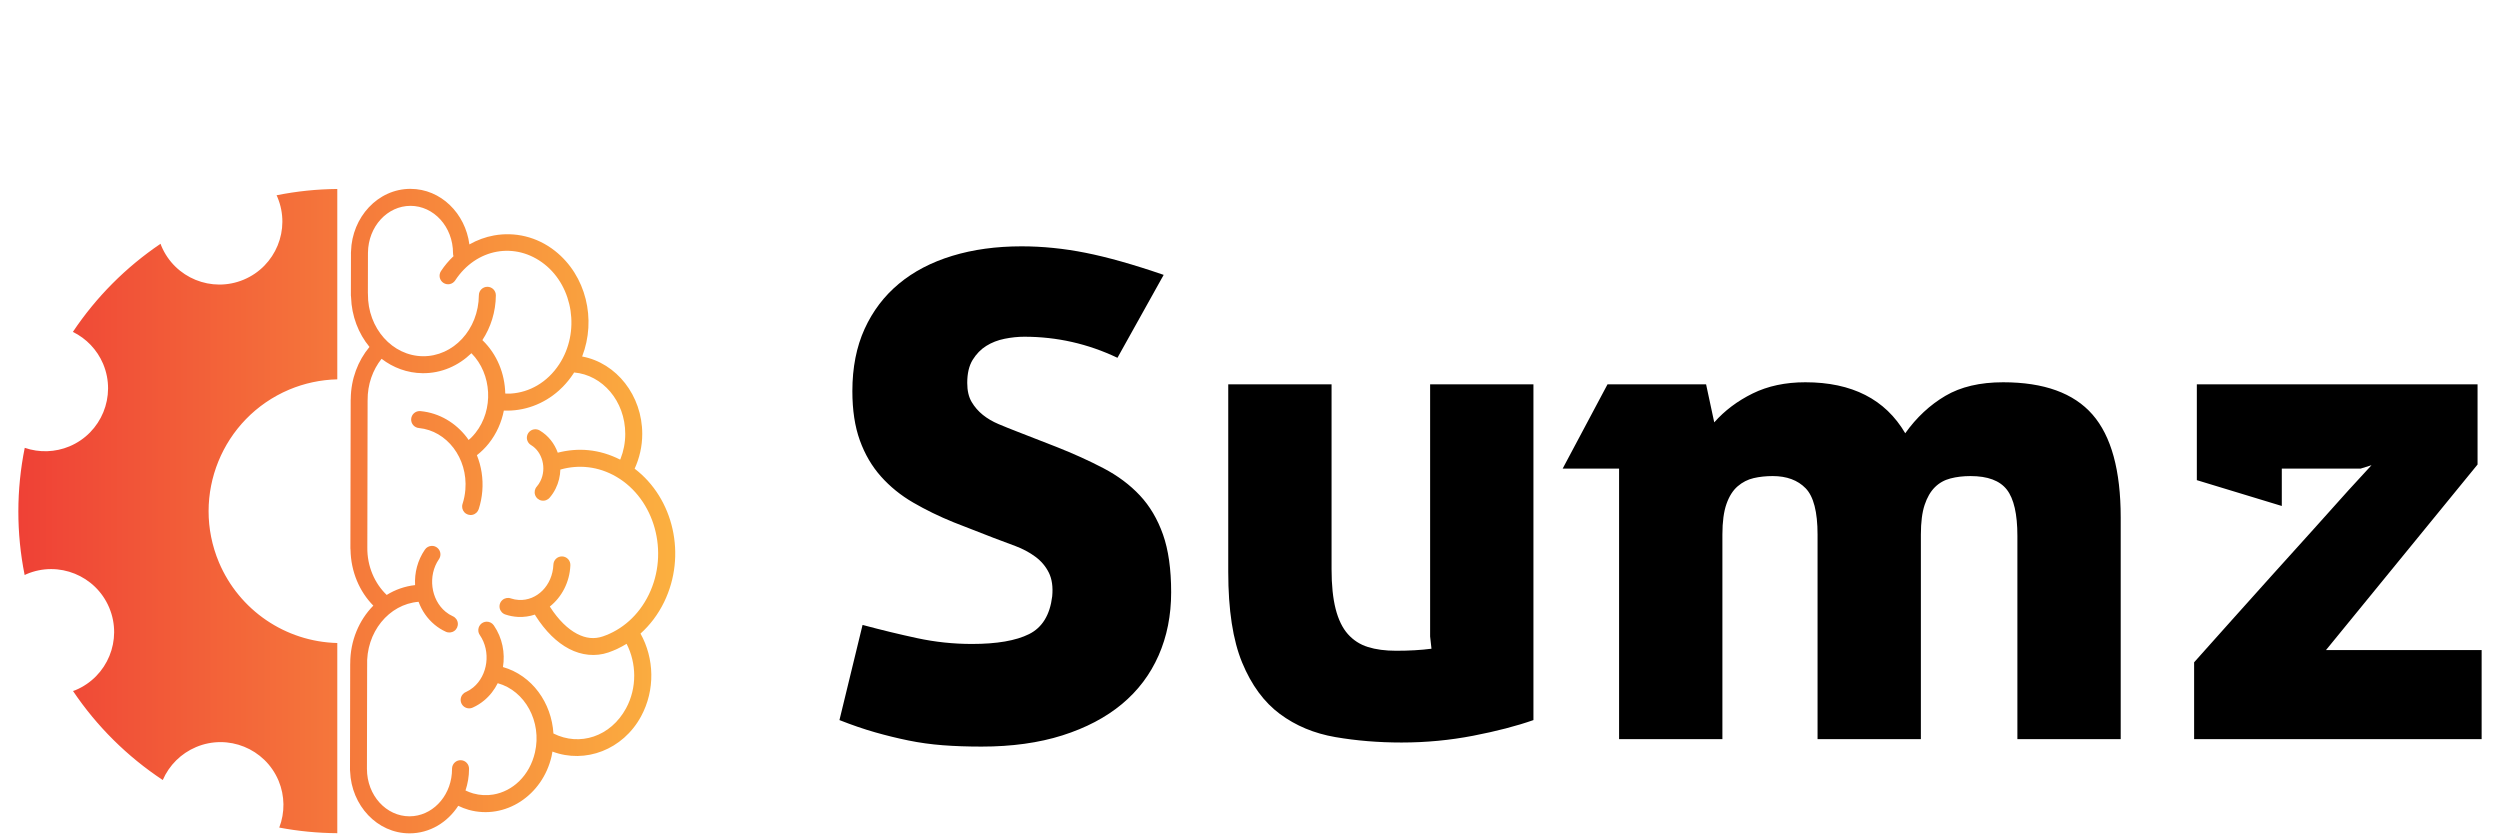
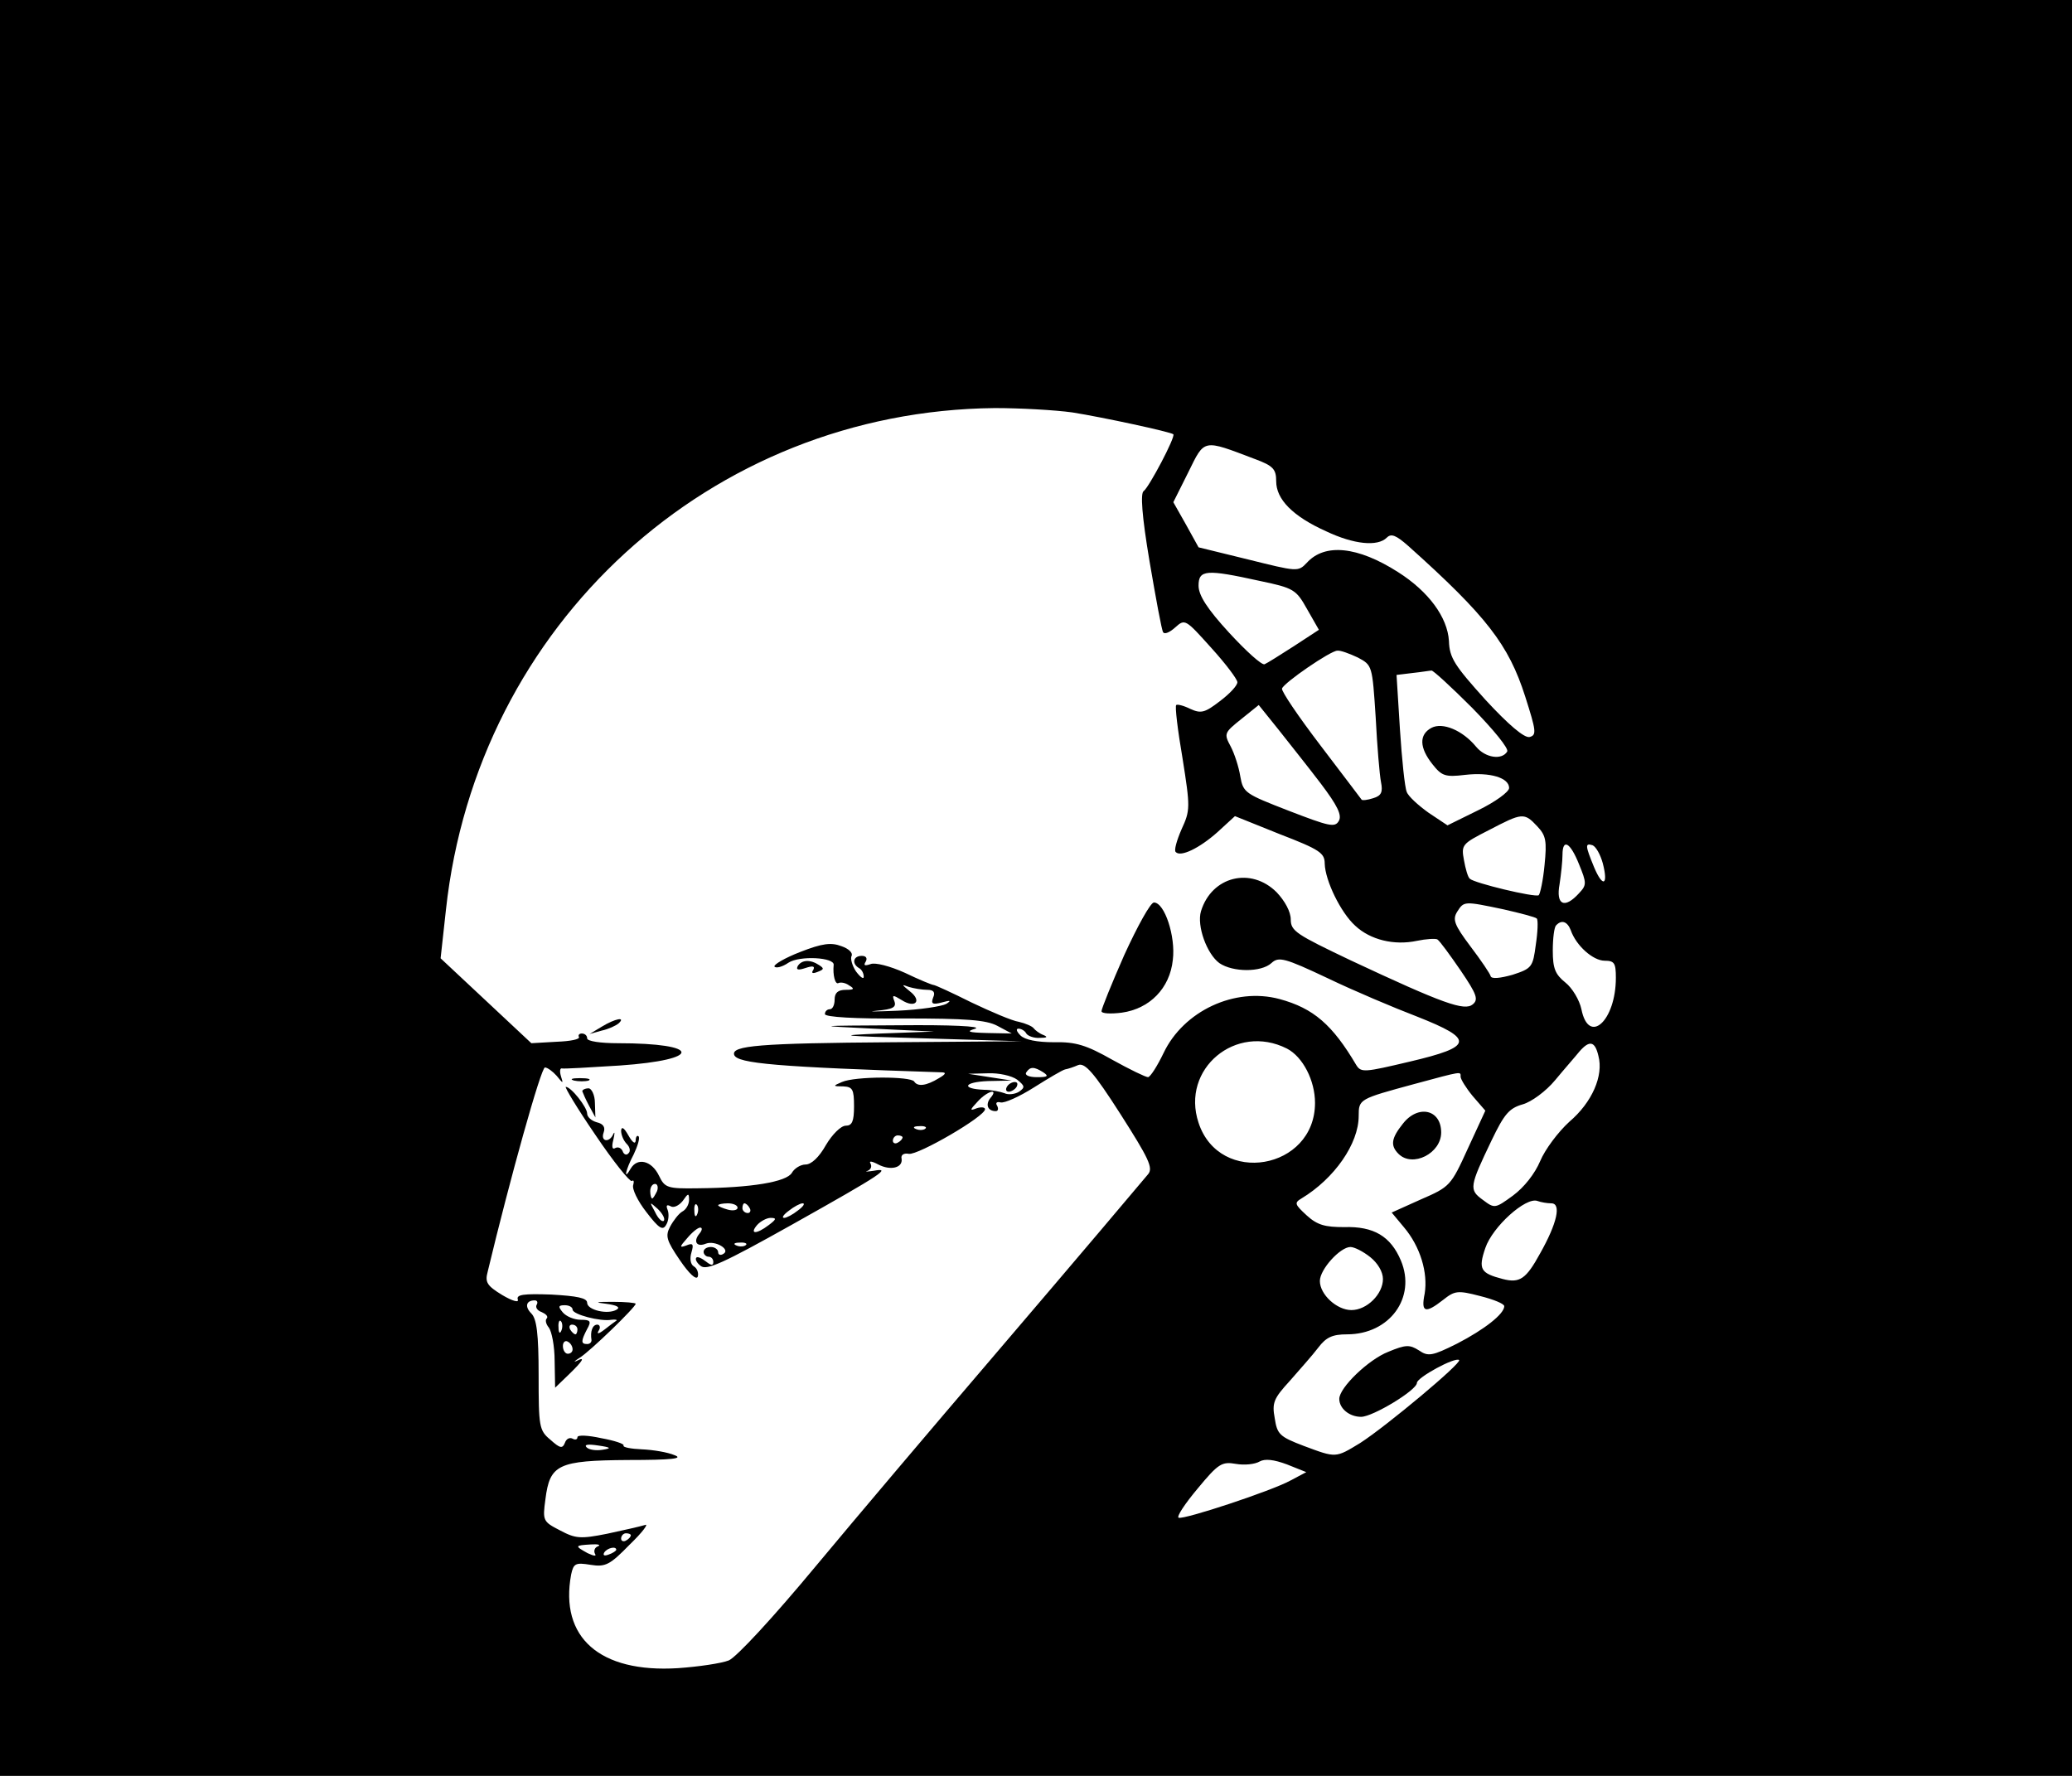
- <svg xmlns="http://www.w3.org/2000/svg" width="90" height="30" viewBox="0 0 300 101.491" class="css-1j8o68f" version="1.1" id="svg12">
-   <defs id="SvgjsDefs10989">
-     <linearGradient id="SvgjsLinearGradient10994">
-       <stop id="SvgjsStop10995" stop-color="#ef4136" offset="0" />
-       <stop id="SvgjsStop10996" stop-color="#fbb040" offset="1" />
-     </linearGradient>
-   </defs>
-   <g id="SvgjsG10990" featurekey="hmhgWD-0" transform="matrix(0.827779,0,0,0.827779,-1.498085,20.44879)" fill="url(#SvgjsLinearGradient10994)">
-     <path d="m59.5 3.082c-4.795 0-8.602 4.16-8.746 9.193a1.25 1.25 0 0 0-0.01 0.16v0.051 0.002c-2.12e-4 0.027-0.004 0.053-0.004 0.08a1.25 1.25 0 0 0 0.004 0.125l-0.012 6.062a1.25 1.25 0 0 0 0.027 0.27 1.25 1.25 0 0 0 0 0.006c0.088 2.786 1.089 5.342 2.709 7.309-1.697 2.033-2.723 4.707-2.754 7.625a1.25 1.25 0 0 0-0.012 0.18l-0.041 21.643a1.25 1.25 0 0 0 0 0.008c-3.4e-5 0.003 3.3e-5 0.005 0 0.008v0.164a1.25 1.25 0 0 0 0.018 0.215 1.25 1.25 0 0 0 0 0.008c0.058 3.216 1.313 6.136 3.356 8.213-2.113 2.135-3.4 5.177-3.398 8.484v0.002a1.25 1.25 0 0 0-0.006 0.121l-0.029 15.393a1.25 1.25 0 0 0 0 0.014c0 0.002-1e-6 0.004 0 0.006v0.156a1.25 1.25 0 0 0 0.018 0.225c0.189 4.991 3.977 9.1 8.742 9.1 2.987 0 5.589-1.618 7.166-4.051 0.492 0.234 1 0.442 1.537 0.592 5.393 1.499 10.865-2.125 12.193-7.873 0.054-0.233 0.09-0.466 0.129-0.699 4.827 1.821 10.372-0.265 13.033-5.17 2.117-3.903 1.951-8.559-0.076-12.191 1.391-1.247 2.581-2.804 3.471-4.631 3.343-6.865 1.417-15.253-4.334-19.629 0.706-1.55 1.119-3.279 1.119-5.115 0-5.654-3.788-10.445-8.842-11.391 2.112-5.442 0.607-11.91-4.006-15.543-2.675-2.106-5.914-2.814-8.961-2.268-1.26 0.226-2.482 0.678-3.623 1.322-0.591-4.563-4.201-8.174-8.668-8.174zm-10.766 0.018a47.453 47.453 0 0 0-8.94 0.928l0.006 0.004 0.002 0.002a9.264 9.264 0 0 1 0.111 0.238l0.025 0.062a9.264 9.264 0 0 1-4.973 12.109 9.264 9.264 0 0 1-12.115-4.951 9.264 9.264 0 0 1-0.121-0.328 47.453 47.453 0 0 0-12.898 12.963 9.264 9.264 0 0 1 4.436 4.674l0.027 0.064a9.264 9.264 0 0 1-4.973 12.107 9.264 9.264 0 0 1-6.574 0.213 47.453 47.453 0 0 0-0.014 18.713 9.264 9.264 0 0 1 0.295-0.139 9.264 9.264 0 0 1 12.133 4.906l0.027 0.064a9.264 9.264 0 0 1-4.973 12.105 9.264 9.264 0 0 1-0.363 0.131 47.453 47.453 0 0 0 13.203 13.094 9.264 9.264 0 0 1 4.887-4.842 9.264 9.264 0 0 1 12.135 4.906l0.027 0.064a9.264 9.264 0 0 1 0.09 6.869 47.453 47.453 0 0 0 8.539 0.826v-27.98a19.424 19.424 0 0 1-17.408-11.857 19.424 19.424 0 0 1 10.332-25.426 19.424 19.424 0 0 1 7.076-1.51v-28.012zm10.766 2.482c3.407 0 6.262 3.053 6.262 6.986a1.25 1.25 0 0 0 0.068 0.422c-0.678 0.644-1.302 1.37-1.844 2.197a1.25 1.25 0 1 0 2.092 1.369c3.092-4.723 8.867-5.748 13.127-2.393 4.26 3.355 5.272 10.002 2.18 14.725-1.758 2.685-4.399 4.144-7.119 4.314-0.273 0.017-0.547 0.005-0.82-0.004-0.062-2.905-1.192-5.772-3.367-7.863 1.227-1.869 1.961-4.138 1.984-6.58a1.25 1.25 0 1 0-2.5-0.025c-0.048 5.084-3.788 9.027-8.244 8.977-4.457-0.051-8.126-4.082-8.078-9.166a1.25 1.25 0 0 0-0.004-0.125 1.25 1.25 0 0 0-0.004-0.025l0.01-5.293 0.002-0.613c0.041-3.892 2.873-6.902 6.256-6.902zm8.973 21.689c3.012 3.038 3.31 8.29 0.594 11.713-0.216 0.272-0.442 0.524-0.68 0.756-0.108 0.105-0.224 0.192-0.336 0.289-0.087-0.124-0.166-0.253-0.258-0.373-1.634-2.135-4.022-3.601-6.799-3.871a1.25 1.25 0 0 0-0.123-0.008 1.25 1.25 0 0 0-0.119 2.496c4.081 0.397 7.202 4.402 6.824 9.07-0.059 0.73-0.2 1.427-0.412 2.082a1.25 1.25 0 1 0 2.379 0.768c0.271-0.839 0.451-1.726 0.525-2.648 0.151-1.861-0.146-3.663-0.795-5.277 0.633-0.494 1.224-1.067 1.75-1.73 1.142-1.439 1.876-3.106 2.215-4.836 2.914 0.127 5.822-0.905 8.111-2.957 0.198-0.177 0.39-0.362 0.578-0.555 0.565-0.577 1.085-1.221 1.549-1.93 0.035-0.053 0.062-0.109 0.096-0.162 4.168 0.358 7.527 4.197 7.527 9.037 0 1.307-0.248 2.544-0.691 3.66-0.017 0.043-0.041 0.082-0.059 0.125-1.5-0.762-3.071-1.23-4.65-1.387-1.53-0.151-3.059-0.014-4.529 0.367-0.476-1.33-1.372-2.499-2.639-3.26a1.25 1.25 0 0 0-0.715-0.186 1.25 1.25 0 0 0-0.572 2.328c1.649 0.99 2.32 3.403 1.371 5.303-0.148 0.297-0.324 0.56-0.52 0.789a1.25 1.25 0 1 0 1.9 1.623c0.33-0.386 0.618-0.819 0.855-1.295 0.449-0.898 0.674-1.862 0.703-2.818 2.682-0.766 5.597-0.49 8.254 1.066 5.612 3.287 7.801 11.083 4.758 17.334-1.509 3.098-3.98 5.197-6.754 6.143-1.248 0.426-2.485 0.312-3.814-0.383s-2.721-2.014-3.977-3.977a1.25 1.25 0 0 0-0.02-0.029c1.752-1.386 2.922-3.583 3.025-6.059a1.25 1.25 0 0 0-1.215-1.318 1.25 1.25 0 0 0-1.283 1.215c-0.128 3.081-2.439 5.323-5.07 5.191-0.411-0.021-0.805-0.098-1.182-0.225a1.251 1.251 0 1 0-0.797 2.371c0.588 0.198 1.211 0.317 1.853 0.35 0.866 0.043 1.697-0.085 2.477-0.342a1.25 1.25 0 0 0 0.105 0.193c1.43 2.235 3.089 3.887 4.924 4.846 1.835 0.959 3.878 1.182 5.779 0.533 0.932-0.318 1.828-0.751 2.682-1.273 1.459 2.842 1.556 6.473-0.078 9.486-2.268 4.181-6.834 5.646-10.688 3.707-0.271-4.508-3.128-8.544-7.426-9.775 0.339-2.074-0.082-4.286-1.336-6.117a1.25 1.25 0 0 0-1.062-0.559 1.25 1.25 0 0 0-1.217 1.43 1.25 1.25 0 0 0 0.023 0.123 1.25 1.25 0 0 0 0.191 0.418c1.656 2.418 1.187 5.928-0.979 7.711-0.339 0.279-0.694 0.499-1.059 0.664a1.25 1.25 0 1 0 1.031 2.275c0.567-0.257 1.112-0.594 1.617-1.01 0.868-0.715 1.54-1.593 2.023-2.559a1.25 1.25 0 0 0 0.023 0.008c3.983 1.107 6.501 5.648 5.453 10.184-0.786 3.401-3.263 5.713-6.133 6.189-0.239 0.04-0.481 0.068-0.725 0.082-0.488 0.028-0.985 0.001-1.482-0.08-0.249-0.041-0.497-0.095-0.746-0.164-0.395-0.11-0.768-0.263-1.131-0.436 0.331-1 0.52-2.07 0.52-3.184a1.25 1.25 0 0 0-2.498-0.088 1.25 1.25 0 0 0-0.002 0.088c0 3.688-2.51 6.601-5.631 6.951-0.208 0.023-0.418 0.035-0.631 0.035-3.405 0-6.257-3.05-6.26-6.981-1e-6 -0.002 0-0.004 0-0.006l0.029-14.947a1.25 1.25 0 0 0 0.002-0.154c-0.216-5 3.212-9.125 7.566-9.473 0.477 1.292 1.27 2.471 2.379 3.385 0.505 0.416 1.048 0.755 1.615 1.012a1.25 1.25 0 1 0 1.031-2.277c-0.365-0.165-0.72-0.385-1.059-0.664-2.165-1.783-2.634-5.293-0.979-7.711a1.25 1.25 0 0 0-1.041-1.971 1.25 1.25 0 0 0-1.022 0.559c-1.073 1.567-1.537 3.412-1.438 5.211-1.517 0.169-2.928 0.674-4.176 1.447-1.756-1.68-2.887-4.186-2.85-7.004l0.02-10.695 0.021-10.838a1.25 1.25 0 0 0 0.002-0.1c-0.022-2.354 0.765-4.493 2.053-6.107 1.701 1.308 3.773 2.093 6.031 2.119 2.771 0.032 5.28-1.095 7.184-2.936z" id="path6" />
-   </g>
-   <g id="SvgjsG10991" featurekey="1RRcwp-0" transform="matrix(4.139081,0,0,4.139081,97.59891,7.235049)" fill="#000000">
-     <path d="M3.94 13.62 c-0.427 -0.173 -0.823 -0.367 -1.19 -0.58 s-0.683 -0.47 -0.95 -0.77 s-0.473 -0.653 -0.62 -1.06 s-0.22 -0.89 -0.22 -1.45 c0 -0.693 0.12 -1.303 0.36 -1.83 s0.577 -0.97 1.01 -1.33 s0.957 -0.633 1.57 -0.82 s1.293 -0.28 2.04 -0.28 c0.613 0 1.24 0.063 1.88 0.19 s1.407 0.343 2.3 0.65 l-1.36 2.44 c-0.867 -0.413 -1.78 -0.62 -2.74 -0.62 c-0.187 0 -0.38 0.02 -0.58 0.06 s-0.38 0.11 -0.54 0.21 s-0.293 0.237 -0.4 0.41 s-0.16 0.4 -0.16 0.68 c0 0.227 0.043 0.413 0.13 0.56 s0.197 0.273 0.33 0.38 s0.287 0.197 0.46 0.27 s0.347 0.143 0.52 0.21 l1.18 0.46 c0.507 0.2 0.97 0.41 1.39 0.63 s0.777 0.487 1.07 0.8 s0.52 0.697 0.68 1.15 s0.24 1.02 0.24 1.7 s-0.123 1.3 -0.37 1.86 s-0.607 1.037 -1.08 1.43 s-1.057 0.7 -1.75 0.92 s-1.487 0.33 -2.38 0.33 c-0.413 0 -0.793 -0.013 -1.14 -0.04 s-0.683 -0.073 -1.01 -0.14 s-0.653 -0.147 -0.98 -0.24 s-0.677 -0.213 -1.05 -0.36 l0.68 -2.8 c0.547 0.147 1.083 0.277 1.61 0.39 s1.063 0.17 1.61 0.17 c0.733 0 1.293 -0.097 1.68 -0.29 s0.613 -0.563 0.68 -1.11 c0.027 -0.28 -0.007 -0.513 -0.1 -0.7 s-0.227 -0.343 -0.4 -0.47 s-0.367 -0.23 -0.58 -0.31 l-0.64 -0.24 z M12.02 9.56 l3.04 -0 l0 5.44 c0 0.467 0.04 0.857 0.12 1.17 s0.2 0.56 0.36 0.74 s0.357 0.307 0.59 0.38 s0.51 0.11 0.83 0.11 c0.387 0 0.733 -0.02 1.04 -0.06 l-0.04 -0.36 l0 -7.42 l3.04 0 l0 9.88 c-0.493 0.173 -1.083 0.327 -1.77 0.46 s-1.39 0.2 -2.11 0.2 c-0.68 0 -1.33 -0.053 -1.95 -0.16 s-1.163 -0.333 -1.63 -0.68 s-0.837 -0.85 -1.11 -1.51 s-0.41 -1.55 -0.41 -2.67 l0 -5.52 z M23.52 12.04 l-1.66 0 l1.32 -2.48 l2.9 0 l0.24 1.12 c0.307 -0.347 0.683 -0.63 1.13 -0.85 s0.963 -0.33 1.55 -0.33 c1.373 0 2.353 0.5 2.94 1.5 c0.333 -0.467 0.727 -0.833 1.18 -1.1 s1.02 -0.4 1.7 -0.4 c1.2 0 2.077 0.317 2.63 0.95 s0.83 1.643 0.83 3.03 l0 6.52 l-3.04 0 l0 -5.98 c0 -0.64 -0.103 -1.093 -0.31 -1.36 s-0.563 -0.4 -1.07 -0.4 c-0.213 0 -0.41 0.023 -0.59 0.07 s-0.333 0.133 -0.46 0.26 s-0.227 0.3 -0.3 0.52 s-0.11 0.51 -0.11 0.87 l0 6.02 l-3.04 0 l0 -6.02 c0 -0.667 -0.117 -1.12 -0.35 -1.36 s-0.557 -0.36 -0.97 -0.36 c-0.2 0 -0.387 0.02 -0.56 0.06 s-0.33 0.12 -0.47 0.24 s-0.25 0.293 -0.33 0.52 s-0.12 0.527 -0.12 0.9 l0 6.02 l-3.04 0 l0 -7.96 z M44.32 17.38 l4.58 0 l0 2.62 l-8.46 0 l0 -2.26 l0.33 -0.37 l0.84 -0.94 l1.13 -1.26 l1.2 -1.33 l1.04 -1.16 l0.68 -0.74 l-0.32 0.1 l-2.32 0 l0 1.1 l-2.5 -0.76 l0 -2.82 l8.26 0 l0 2.36 z" id="path9" />
+ <svg xmlns="http://www.w3.org/2000/svg" version="1.0" width="427pt" height="366pt" viewBox="0 0 427 366" preserveAspectRatio="xMidYMid meet">
+   <g transform="translate(0,366) scale(0.1,-0.1)" fill="#000000" stroke="none">
+     <path d="M0 1830 l0 -1830 2135 0 2135 0 0 1830 0 1830 -2135 0 -2135 0 0 -1830z m2210 980 c63 -10 202 -40 208 -45 5 -5 -50 -109 -61 -117 -7 -4 -4 -50 12 -145 13 -76 25 -142 28 -146 3 -5 14 0 25 10 20 18 21 17 74 -42 30 -33 54 -65 54 -71 0 -7 -16 -24 -36 -39 -31 -24 -39 -26 -61 -16 -14 7 -27 10 -29 8 -3 -2 3 -52 13 -110 16 -101 16 -107 -2 -146 -10 -23 -16 -44 -12 -47 10 -11 49 8 86 41 l36 33 92 -37 c83 -32 93 -39 93 -61 1 -35 33 -101 63 -128 31 -29 80 -41 127 -31 19 4 38 5 42 3 5 -3 26 -32 48 -64 34 -50 37 -60 25 -70 -17 -14 -60 1 -252 91 -111 53 -123 60 -123 84 0 16 -12 38 -29 56 -53 53 -134 33 -156 -39 -9 -30 12 -88 38 -107 28 -19 86 -19 107 0 15 14 27 11 116 -31 54 -26 137 -61 184 -79 119 -47 117 -62 -15 -93 -93 -22 -100 -23 -110 -7 -49 83 -88 117 -158 136 -93 25 -198 -25 -239 -111 -13 -27 -27 -49 -32 -50 -5 0 -38 16 -74 36 -53 30 -75 37 -120 36 -35 0 -60 5 -69 14 -8 8 -10 14 -4 14 5 0 13 -4 16 -10 3 -5 16 -10 28 -9 15 0 17 2 7 6 -8 3 -17 10 -20 14 -3 4 -17 10 -30 13 -14 2 -58 21 -98 40 -40 20 -75 36 -78 36 -3 0 -30 11 -59 25 -31 14 -62 22 -71 18 -12 -4 -15 -3 -10 5 4 7 1 12 -8 12 -18 0 -21 -16 -6 -25 6 -3 10 -11 10 -18 0 -6 -7 -1 -16 11 -8 12 -12 27 -9 32 3 6 -6 15 -21 20 -21 8 -39 6 -85 -12 -31 -12 -55 -26 -53 -30 3 -4 16 -1 29 8 23 15 96 11 93 -5 -2 -20 3 -41 10 -37 4 2 14 1 22 -5 12 -7 10 -9 -7 -9 -16 0 -23 -6 -23 -20 0 -11 -4 -20 -10 -20 -5 0 -10 -4 -10 -10 0 -6 61 -10 163 -9 128 0 169 -3 192 -15 l30 -16 -50 1 c-40 1 -45 3 -25 9 14 5 -52 8 -155 7 -178 -1 -179 -1 -55 -7 l125 -6 -110 -4 c-97 -4 -86 -5 90 -10 l200 -6 -266 -2 c-275 -2 -332 -7 -326 -26 6 -18 91 -25 427 -36 11 0 9 -4 -5 -12 -26 -16 -44 -18 -51 -7 -7 11 -122 11 -149 -1 -19 -8 -19 -9 3 -9 19 -1 22 -6 22 -41 0 -31 -4 -40 -17 -40 -10 0 -28 -18 -41 -40 -14 -25 -30 -40 -42 -40 -10 0 -23 -8 -28 -17 -11 -19 -84 -31 -194 -32 -63 -1 -68 1 -80 26 -15 31 -44 38 -58 15 -16 -28 -11 -3 6 29 8 17 13 33 10 37 -3 3 -6 -1 -6 -9 -1 -8 -7 -3 -15 11 -9 16 -14 19 -15 10 0 -9 5 -21 12 -28 6 -6 8 -15 3 -19 -4 -5 -10 -2 -12 5 -3 6 -9 9 -15 6 -6 -4 -8 2 -4 17 3 13 3 18 0 12 -8 -19 -27 -16 -20 3 4 11 -1 18 -14 21 -11 3 -20 11 -20 18 0 13 -33 55 -44 55 -3 0 24 -45 61 -99 37 -55 71 -97 75 -95 4 3 5 -1 3 -8 -3 -8 9 -33 27 -56 26 -34 34 -39 41 -26 5 8 6 22 3 30 -4 10 -2 12 6 8 6 -4 17 1 25 11 11 16 13 17 13 2 0 -9 -6 -20 -14 -24 -7 -4 -18 -18 -25 -31 -10 -19 -8 -28 20 -69 19 -28 34 -42 37 -34 2 7 -1 17 -8 21 -7 4 -9 16 -5 29 5 17 3 20 -11 14 -14 -5 -14 -3 2 15 10 12 22 22 27 22 5 0 4 -6 -2 -13 -13 -16 -5 -28 14 -20 19 7 51 -12 36 -21 -6 -4 -11 -2 -11 3 0 6 -7 11 -15 11 -8 0 -15 -4 -15 -10 0 -5 5 -10 10 -10 6 0 10 -5 10 -11 0 -8 -5 -7 -15 1 -9 7 -18 11 -20 8 -3 -3 1 -11 9 -17 12 -10 47 6 188 85 189 106 206 118 168 111 -14 -2 -19 -2 -12 0 7 3 9 9 6 15 -4 6 3 5 16 -2 25 -13 51 -7 48 12 -2 8 5 12 15 10 19 -3 157 77 157 92 0 4 -8 5 -17 2 -15 -6 -15 -4 2 14 20 22 44 28 26 7 -11 -14 -5 -27 11 -27 5 0 6 5 3 11 -4 6 -1 9 7 7 8 -2 39 12 69 31 30 19 59 36 64 37 6 1 18 5 27 9 14 5 32 -15 87 -101 58 -91 68 -111 57 -124 -26 -31 -128 -152 -327 -385 -113 -132 -274 -322 -358 -423 -88 -106 -163 -187 -179 -194 -15 -6 -62 -13 -105 -16 -161 -10 -244 63 -220 193 5 23 9 25 40 20 31 -5 40 0 81 42 26 25 40 44 31 40 -10 -3 -45 -11 -78 -18 -55 -11 -65 -10 -97 7 -35 18 -36 20 -30 64 9 72 26 80 170 81 92 0 115 3 96 10 -14 6 -44 11 -67 12 -22 1 -40 4 -38 8 2 3 -18 10 -46 15 -27 6 -49 7 -49 2 0 -5 -5 -6 -10 -3 -6 3 -13 0 -16 -9 -5 -12 -10 -11 -30 7 -23 19 -24 27 -24 133 0 85 -4 116 -15 127 -14 14 -11 27 7 27 5 0 7 -4 4 -9 -3 -5 1 -12 10 -15 9 -4 14 -9 11 -13 -4 -3 -2 -12 4 -19 6 -8 12 -38 12 -69 l1 -55 28 27 c30 29 35 38 16 28 -7 -3 -4 0 7 7 21 13 115 104 115 111 0 2 -21 4 -47 4 -36 0 -39 -1 -14 -4 22 -3 30 -7 22 -12 -18 -11 -61 -1 -61 14 0 10 -21 14 -74 17 -57 2 -72 0 -69 -10 3 -7 -10 -4 -32 9 -31 19 -36 26 -30 48 46 192 110 421 118 421 5 0 16 -8 24 -17 14 -17 14 -17 9 -1 -3 10 -2 17 2 16 4 -1 57 2 119 6 172 12 169 46 -4 46 -35 0 -63 4 -63 10 0 6 -5 10 -11 10 -5 0 -8 -3 -6 -7 3 -5 -18 -9 -46 -10 l-52 -3 -94 88 -93 87 11 100 c64 589 545 1028 1131 1034 52 0 124 -4 160 -9z m376 -96 c38 -14 44 -21 44 -46 0 -37 34 -72 103 -103 57 -27 106 -32 125 -13 9 9 19 5 44 -17 162 -145 207 -204 241 -310 23 -72 24 -80 9 -84 -11 -2 -43 25 -91 77 -63 70 -74 86 -75 121 -3 49 -42 102 -105 142 -83 53 -151 60 -188 19 -18 -19 -20 -18 -121 7 l-102 25 -26 47 -26 46 31 62 c34 69 29 68 137 27z m9 -251 c72 -15 76 -18 99 -59 l24 -42 -52 -34 c-28 -18 -55 -35 -60 -37 -6 -2 -38 27 -73 65 -45 49 -63 77 -63 97 0 33 16 34 125 10z m203 -158 c30 -16 30 -16 37 -123 3 -59 8 -119 11 -134 4 -20 1 -28 -16 -33 -12 -4 -23 -5 -24 -3 -1 1 -39 52 -85 112 -45 59 -81 112 -79 117 4 12 100 78 114 78 6 1 25 -6 42 -14z m236 -104 c44 -45 76 -84 72 -90 -11 -18 -45 -13 -64 10 -28 34 -69 51 -92 39 -26 -14 -25 -41 2 -75 19 -24 26 -27 67 -22 52 6 91 -6 91 -27 0 -8 -29 -29 -64 -46 l-63 -31 -39 26 c-21 15 -42 34 -45 43 -4 9 -10 67 -14 129 l-7 112 33 4 c19 2 36 5 39 5 3 1 41 -34 84 -77z m-312 -156 c34 -45 44 -65 37 -77 -8 -14 -20 -11 -103 21 -90 35 -94 37 -100 71 -3 19 -12 47 -20 62 -14 26 -13 28 22 56 l36 29 41 -51 c22 -28 62 -78 87 -111z m446 -88 c18 -19 20 -30 15 -80 -3 -32 -9 -59 -12 -62 -8 -5 -133 25 -142 34 -4 3 -9 21 -12 38 -6 32 -4 34 51 62 69 36 73 37 100 8z m86 -78 c16 -39 16 -43 0 -60 -30 -33 -48 -24 -40 19 3 20 6 47 6 60 0 35 16 26 34 -19z m49 2 c12 -46 0 -51 -18 -8 -18 44 -19 50 -3 45 7 -3 16 -19 21 -37z m-205 -95 c35 -8 66 -16 69 -19 3 -3 2 -28 -2 -54 -6 -46 -8 -49 -48 -62 -25 -7 -43 -9 -45 -3 -1 5 -20 33 -42 62 -33 44 -37 55 -27 71 14 22 14 22 95 5z m139 -43 c11 -32 46 -63 70 -63 20 0 23 -5 23 -35 0 -89 -56 -140 -71 -65 -4 19 -19 44 -33 55 -21 17 -26 29 -26 66 0 25 3 49 7 52 11 12 23 8 30 -10z m-1326 -123 c13 0 17 -5 12 -16 -5 -13 -1 -15 18 -10 18 5 20 4 9 -3 -9 -5 -54 -12 -100 -14 -47 -2 -66 -2 -43 0 33 3 41 7 36 20 -5 13 -3 13 15 2 28 -18 43 -2 17 18 -17 14 -18 15 -2 9 10 -3 27 -6 38 -6z m741 -121 c33 -17 58 -66 58 -112 0 -138 -197 -172 -240 -41 -37 111 77 206 182 153z m642 -15 c11 -41 -13 -96 -60 -136 -23 -21 -50 -57 -60 -81 -11 -26 -33 -54 -56 -71 -37 -27 -38 -27 -62 -9 -29 21 -28 27 18 123 26 54 36 66 64 74 18 5 48 27 67 50 19 23 42 49 50 59 21 24 32 21 39 -9z m-1144 -34 c12 -8 9 -10 -13 -10 -16 0 -26 4 -22 10 8 12 16 12 35 0z m-54 -15 c16 -13 17 -16 4 -25 -8 -5 -22 -7 -30 -3 -8 3 -27 7 -42 7 -48 2 -42 16 8 18 l49 1 -45 7 -45 7 41 1 c22 1 49 -5 60 -13z m914 6 c0 -5 11 -23 25 -40 l26 -30 -36 -78 c-35 -77 -37 -79 -97 -105 l-60 -27 25 -30 c34 -40 50 -94 43 -137 -8 -39 1 -42 38 -13 24 19 30 20 76 8 28 -7 50 -16 50 -21 0 -16 -41 -48 -97 -77 -52 -26 -60 -27 -79 -14 -19 12 -27 12 -63 -3 -41 -16 -101 -74 -101 -97 0 -20 21 -37 45 -37 24 0 115 55 115 70 0 11 79 54 87 47 6 -6 -151 -137 -204 -171 -51 -31 -49 -31 -116 -6 -50 19 -55 24 -60 57 -6 32 -2 41 31 77 20 23 47 53 59 69 16 21 29 27 59 27 88 0 143 76 111 152 -21 50 -56 71 -117 69 -39 0 -55 4 -77 24 -25 23 -26 26 -11 35 68 41 118 113 118 170 0 35 1 35 115 66 100 27 95 26 95 15z m-1103 -107 c-3 -3 -12 -4 -19 -1 -8 3 -5 6 6 6 11 1 17 -2 13 -5z m-47 -18 c0 -3 -4 -8 -10 -11 -5 -3 -10 -1 -10 4 0 6 5 11 10 11 6 0 10 -2 10 -4z m-506 -111 c-4 -8 -8 -15 -10 -15 -2 0 -4 7 -4 15 0 8 4 15 10 15 5 0 7 -7 4 -15z m1843 -25 c21 0 12 -41 -23 -103 -29 -53 -42 -62 -77 -53 -46 12 -51 20 -36 64 15 44 83 105 107 97 8 -3 21 -5 29 -5z m-1829 -36 c-4 -3 -12 5 -18 18 -12 22 -12 22 6 6 10 -10 15 -20 12 -24z m69 14 c-3 -8 -6 -5 -6 6 -1 11 2 17 5 13 3 -3 4 -12 1 -19z m83 13 c0 -5 -9 -7 -20 -4 -11 3 -20 7 -20 9 0 2 9 4 20 4 11 0 20 -4 20 -9z m25 -1 c3 -5 1 -10 -4 -10 -6 0 -11 5 -11 10 0 6 2 10 4 10 3 0 8 -4 11 -10z m99 -5 c-10 -8 -23 -15 -28 -15 -6 0 -1 7 10 15 10 8 23 15 28 15 6 0 1 -7 -10 -15z m-60 -30 c-25 -19 -40 -19 -24 0 7 8 20 15 28 15 13 0 12 -3 -4 -15z m-47 -41 c-3 -3 -12 -4 -19 -1 -8 3 -5 6 6 6 11 1 17 -2 13 -5z m1287 -25 c15 -12 26 -30 26 -45 0 -31 -33 -64 -65 -64 -30 0 -65 32 -65 60 0 24 42 70 63 70 8 0 26 -9 41 -21z m-1644 -108 c0 -10 57 -25 80 -21 8 1 13 0 10 -2 -3 -2 -14 -10 -24 -18 -13 -10 -17 -10 -12 -2 4 6 2 12 -3 12 -10 0 -15 -14 -12 -32 0 -5 -4 -8 -9 -8 -13 0 -13 6 0 31 9 16 7 19 -13 19 -14 0 -30 7 -37 15 -10 12 -10 15 4 15 9 0 16 -4 16 -9z m-23 -43 c-3 -8 -6 -5 -6 6 -1 11 2 17 5 13 3 -3 4 -12 1 -19z m33 2 c0 -5 -2 -10 -4 -10 -3 0 -8 5 -11 10 -3 6 -1 10 4 10 6 0 11 -4 11 -10z m-10 -41 c0 -5 -4 -9 -10 -9 -5 0 -10 7 -10 16 0 8 5 12 10 9 6 -3 10 -10 10 -16z m61 -207 c-13 -2 -27 0 -32 5 -6 6 3 7 23 4 28 -4 29 -6 9 -9z m1417 -64 c-39 -21 -217 -80 -229 -76 -5 2 13 29 39 60 43 52 50 56 79 51 17 -3 39 -1 49 5 11 6 29 4 56 -6 l40 -16 -34 -18z m-1358 -112 c0 -3 -4 -8 -10 -11 -5 -3 -10 -1 -10 4 0 6 5 11 10 11 6 0 10 -2 10 -4z m-68 -23 c-6 -2 -9 -9 -6 -15 4 -6 -2 -5 -15 1 -27 15 -27 16 7 18 15 1 21 -1 14 -4z m38 -7 c0 -2 -7 -7 -16 -10 -8 -3 -12 -2 -9 4 6 10 25 14 25 6z" />
+     <path d="M2317 1692 c-26 -59 -47 -111 -47 -116 0 -5 19 -6 42 -3 57 8 99 50 105 109 6 48 -17 118 -39 118 -7 0 -34 -49 -61 -108z" />
+     <path d="M1644 1669 c-4 -8 1 -9 16 -4 15 5 20 4 16 -4 -5 -7 -1 -8 9 -4 13 5 14 7 3 14 -18 12 -36 11 -44 -2z" />
+     <path d="M1240 1544 l-25 -15 25 7 c14 3 29 10 35 15 15 14 -7 10 -35 -7z" />
+     <path d="M1183 1433 c9 -2 23 -2 30 0 6 3 -1 5 -18 5 -16 0 -22 -2 -12 -5z" />
+     <path d="M1200 1411 c1 -3 7 -17 14 -30 l13 -24 -1 30 c0 16 -7 30 -13 30 -7 0 -13 -3 -13 -6z" />
+     <path d="M2075 1420 c-3 -5 -2 -10 4 -10 5 0 13 5 16 10 3 6 2 10 -4 10 -5 0 -13 -4 -16 -10z" />
+     <path d="M2891 1344 c-24 -30 -26 -45 -9 -62 29 -29 88 1 88 44 0 48 -48 58 -79 18z" />
  </g>
</svg>
